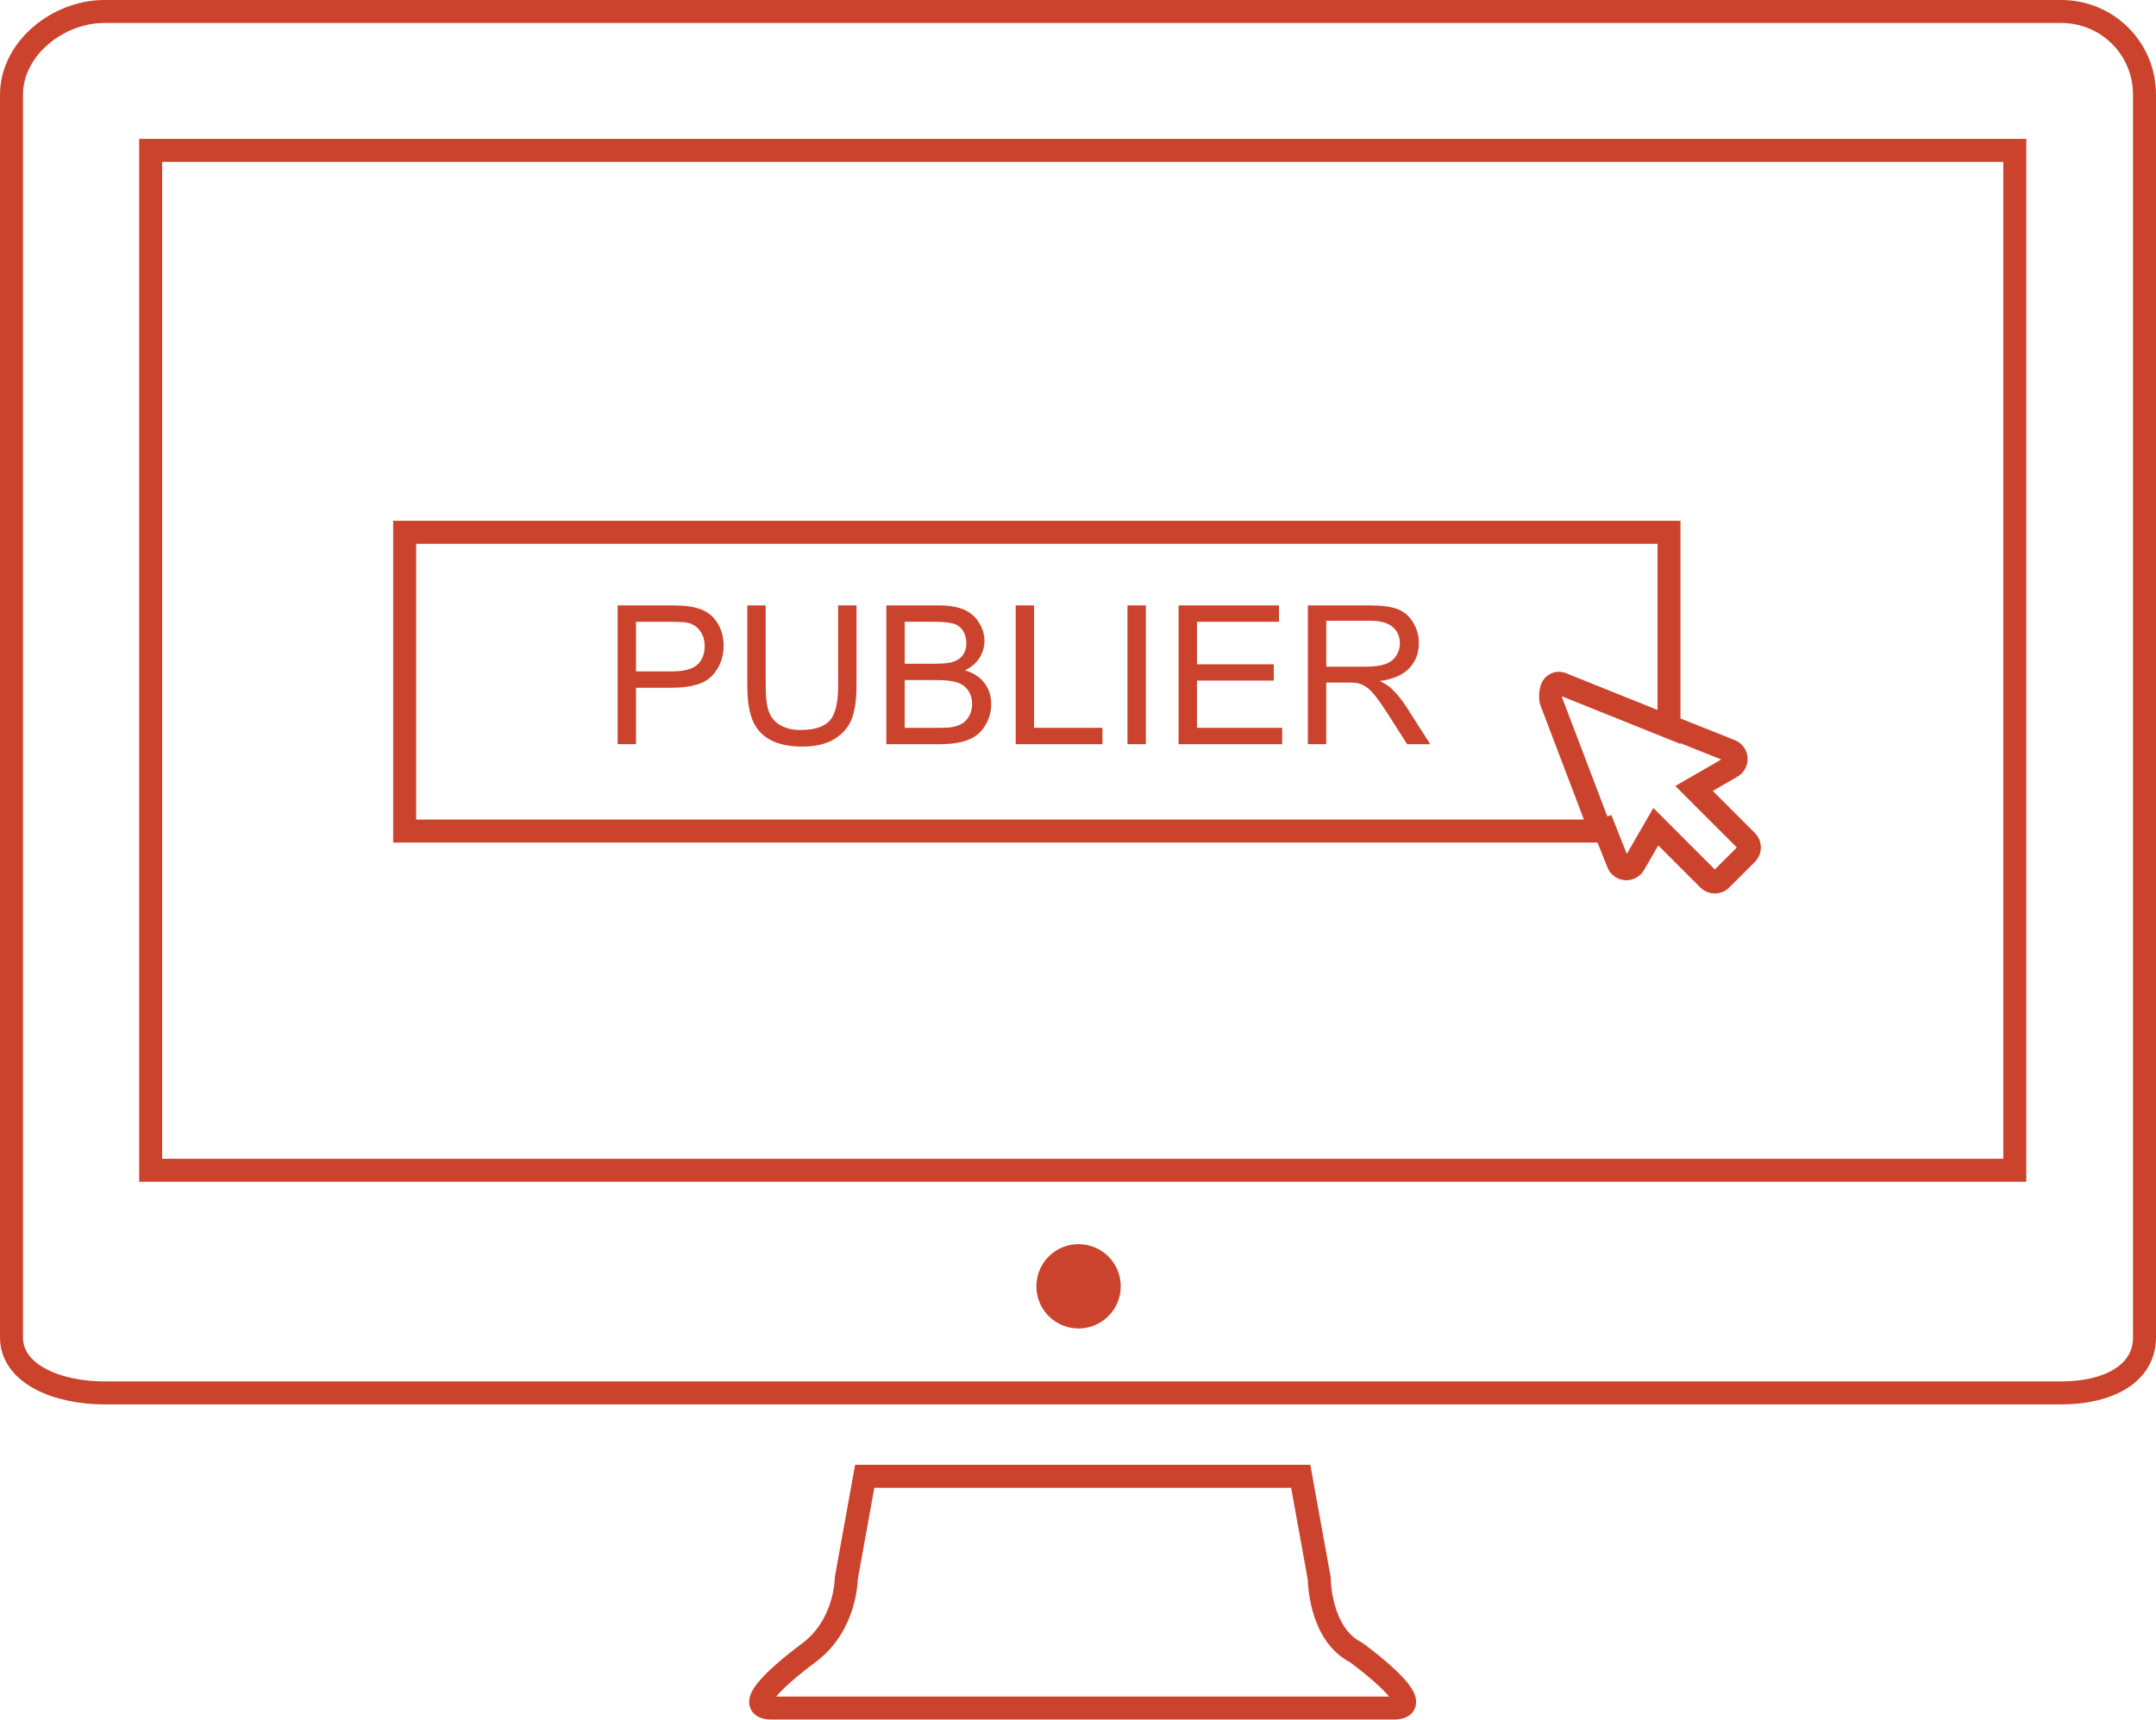
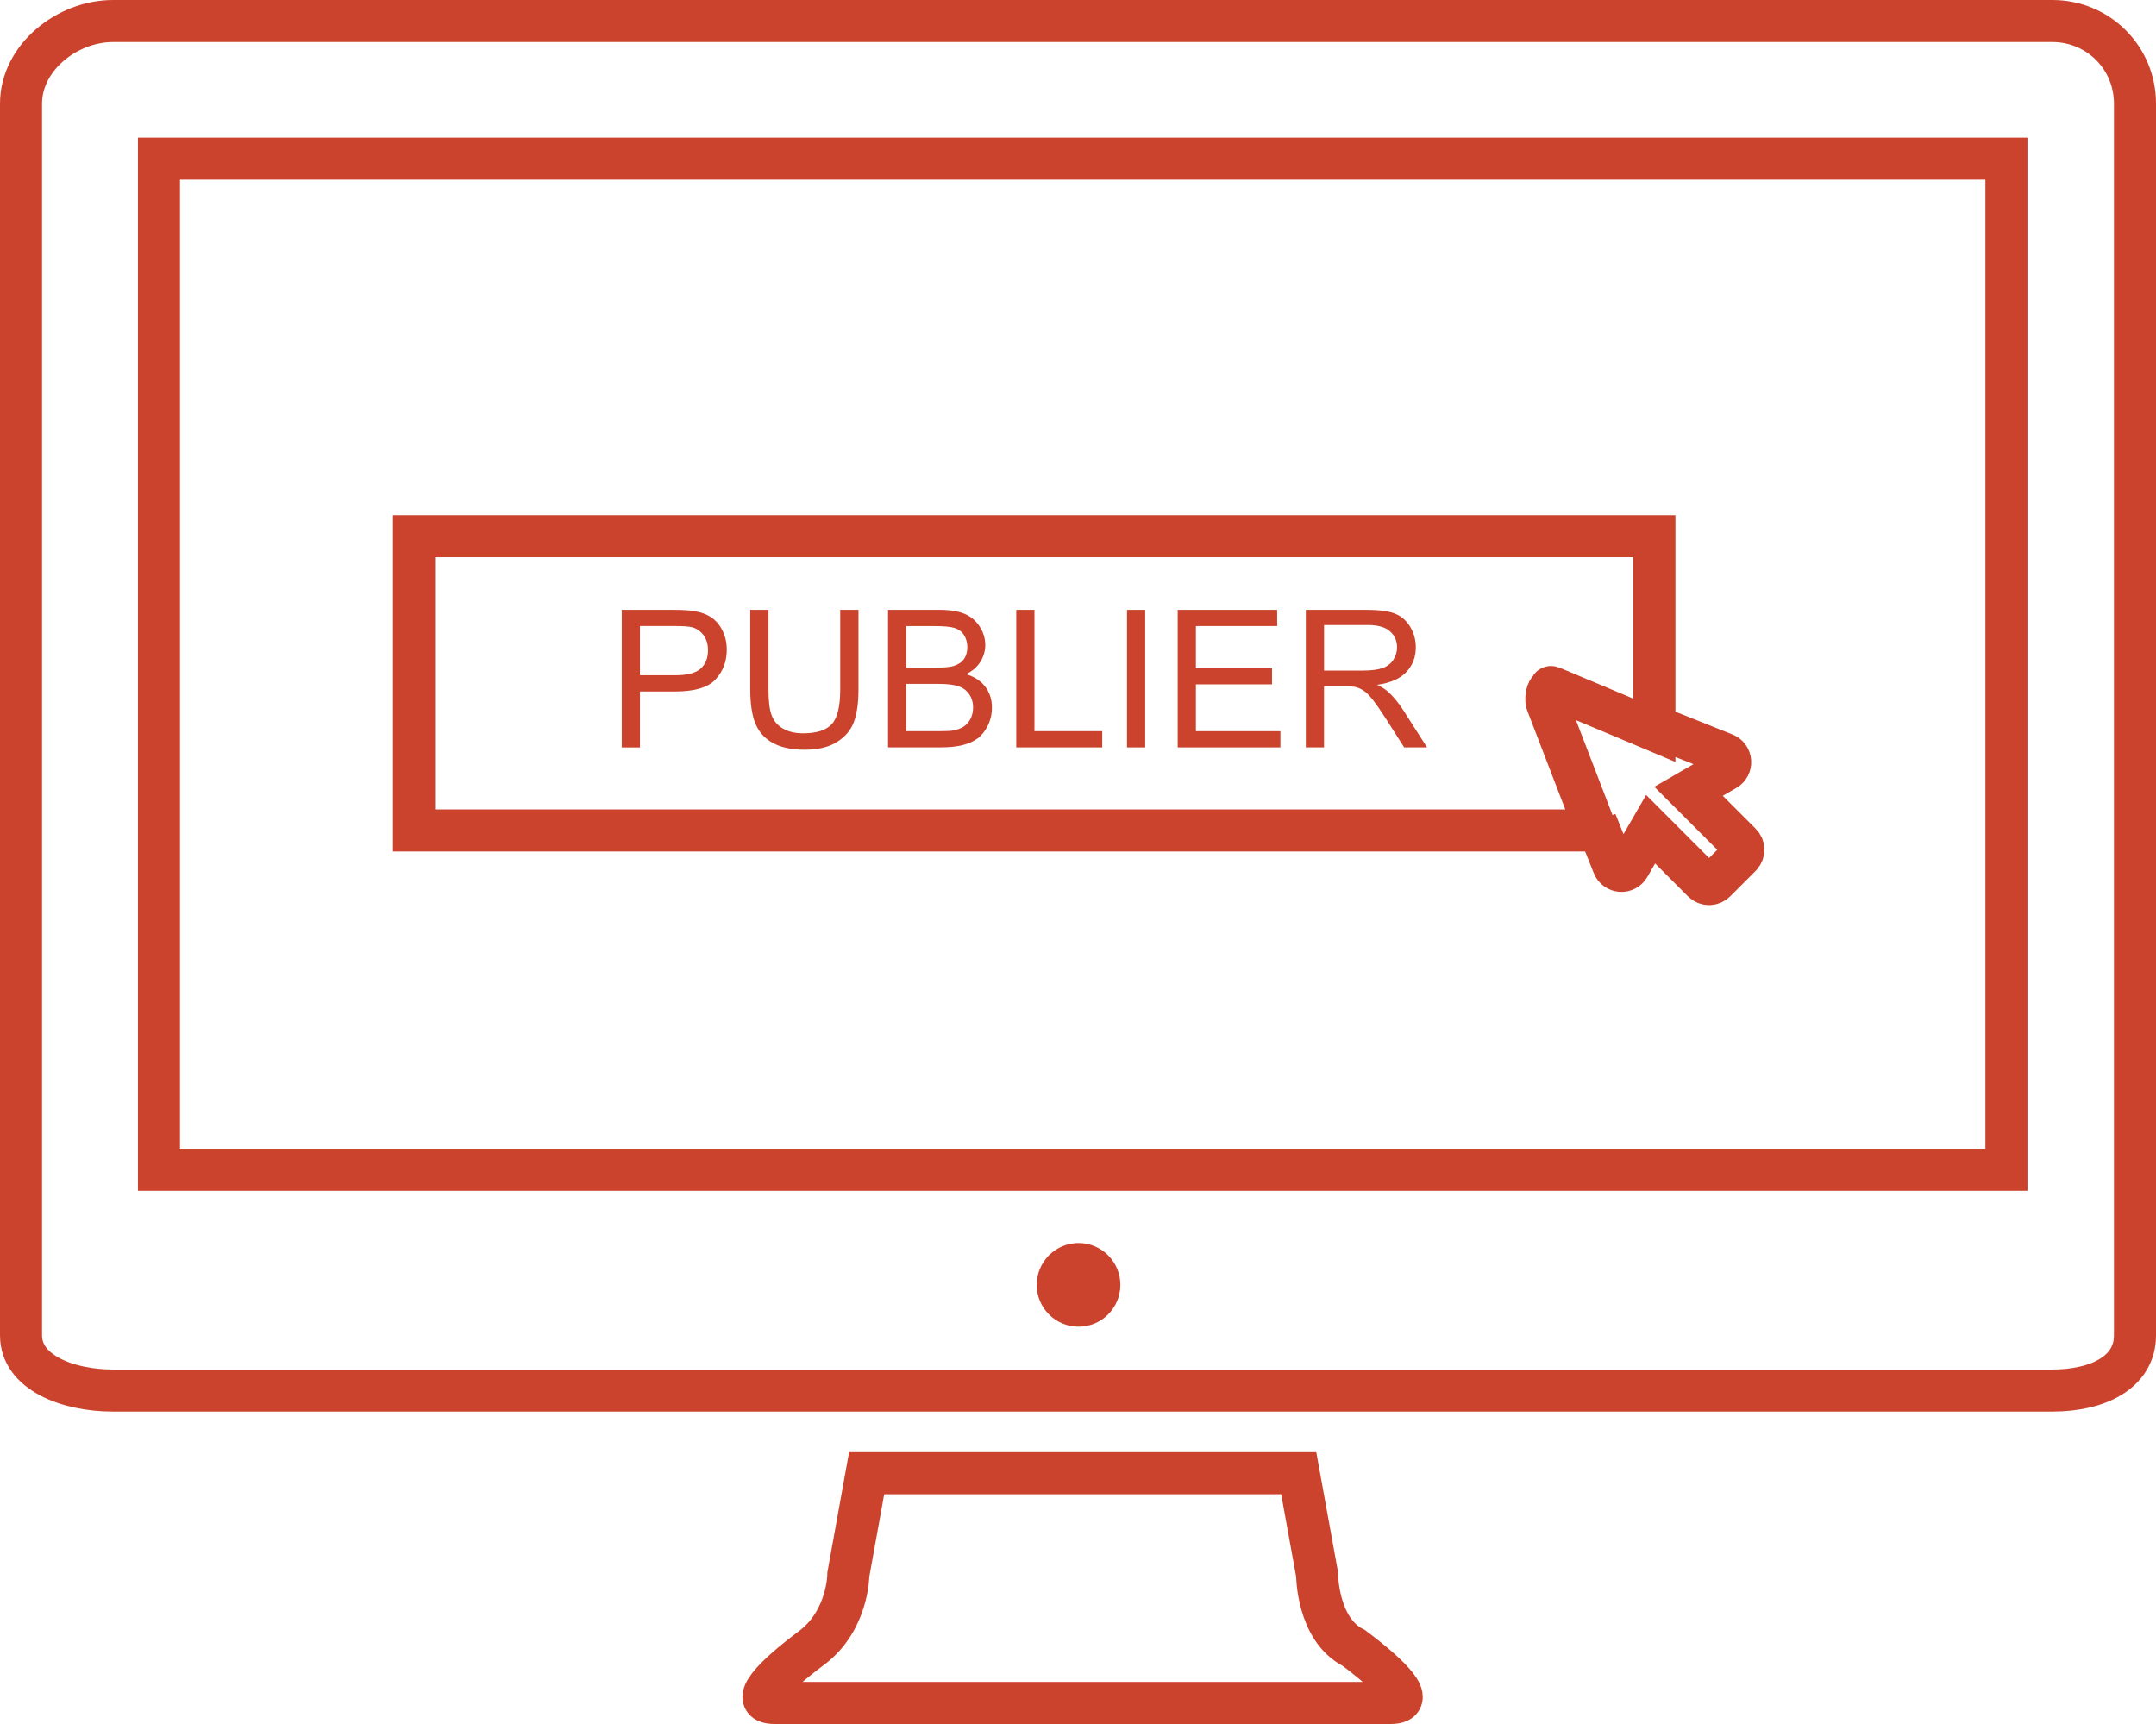
- <svg xmlns="http://www.w3.org/2000/svg" version="1.1" x="0px" y="0px" width="187.575px" height="149.646px" viewBox="0 0 187.575 149.646" enable-background="new 0 0 187.575 149.646" xml:space="preserve">
+ <svg xmlns="http://www.w3.org/2000/svg" version="1.1" x="0px" y="0px" width="102.552px" height="82px" viewBox="0 0 102.552 82" enable-background="new 0 0 102.552 82" xml:space="preserve">
  <g id="Calque_1_-_copie">
    <g id="Nouveau_symbole_1_">
	</g>
    <g id="Nouveau_symbole">
	</g>
    <g>
      <g>
-         <path fill="#CB432D" d="M53.736,64.765V52.686h4.557c0.801,0,1.414,0.038,1.837,0.115c0.593,0.099,1.091,0.287,1.491,0.564     c0.401,0.277,0.725,0.666,0.969,1.166s0.366,1.049,0.366,1.647c0,1.027-0.327,1.896-0.98,2.608     c-0.653,0.711-1.835,1.066-3.543,1.066h-3.099v4.911H53.736z M55.334,58.429h3.123c1.033,0,1.766-0.192,2.2-0.577     s0.651-0.926,0.651-1.623c0-0.506-0.128-0.938-0.383-1.298c-0.256-0.359-0.593-0.598-1.01-0.713     c-0.27-0.071-0.767-0.107-1.492-0.107h-3.09V58.429z" />
-         <path fill="#CB432D" d="M72.918,52.686h1.599v6.979c0,1.214-0.138,2.179-0.412,2.893s-0.771,1.295-1.487,1.742     c-0.717,0.448-1.658,0.672-2.822,0.672c-1.131,0-2.057-0.195-2.777-0.585c-0.719-0.39-1.232-0.954-1.54-1.693     c-0.308-0.738-0.462-1.748-0.462-3.028v-6.979h1.6v6.971c0,1.049,0.097,1.822,0.292,2.319c0.194,0.497,0.53,0.88,1.005,1.149     s1.057,0.403,1.742,0.403c1.176,0,2.014-0.266,2.514-0.799s0.75-1.558,0.75-3.073V52.686z" />
-         <path fill="#CB432D" d="M77.111,64.765V52.686h4.532c0.923,0,1.663,0.122,2.221,0.366c0.558,0.245,0.994,0.621,1.31,1.129     c0.316,0.508,0.475,1.04,0.475,1.595c0,0.517-0.141,1.002-0.42,1.458c-0.281,0.456-0.703,0.824-1.27,1.104     c0.73,0.214,1.293,0.579,1.686,1.096s0.589,1.126,0.589,1.829c0,0.565-0.12,1.092-0.358,1.578     c-0.239,0.486-0.535,0.861-0.886,1.125c-0.352,0.264-0.792,0.463-1.323,0.597c-0.529,0.135-1.18,0.202-1.948,0.202H77.111z      M78.711,57.761h2.611c0.709,0,1.217-0.047,1.524-0.14c0.407-0.121,0.713-0.321,0.919-0.602s0.309-0.632,0.309-1.055     c0-0.401-0.096-0.754-0.288-1.059c-0.192-0.306-0.467-0.514-0.824-0.627c-0.356-0.112-0.97-0.169-1.837-0.169h-2.414V57.761z      M78.711,63.339h3.007c0.517,0,0.879-0.019,1.088-0.058c0.368-0.065,0.676-0.176,0.923-0.329c0.247-0.154,0.45-0.378,0.609-0.672     c0.16-0.294,0.239-0.633,0.239-1.018c0-0.45-0.115-0.842-0.347-1.174c-0.23-0.333-0.551-0.566-0.959-0.7     c-0.41-0.135-0.999-0.202-1.768-0.202h-2.793V63.339z" />
-         <path fill="#CB432D" d="M88.367,64.765V52.686h1.599v10.653h5.949v1.426H88.367z" />
-         <path fill="#CB432D" d="M98.09,64.765V52.686h1.599v12.079H98.09z" />
-         <path fill="#CB432D" d="M102.539,64.765V52.686h8.734v1.425h-7.136v3.7h6.683v1.417h-6.683v4.111h7.416v1.426H102.539z" />
-         <path fill="#CB432D" d="M113.787,64.765V52.686h5.355c1.076,0,1.895,0.108,2.455,0.325s1.008,0.601,1.344,1.149     c0.334,0.55,0.502,1.156,0.502,1.821c0,0.856-0.277,1.579-0.832,2.167s-1.412,0.961-2.57,1.12     c0.422,0.203,0.744,0.404,0.963,0.602c0.467,0.429,0.91,0.964,1.327,1.606l2.101,3.288h-2.01l-1.599-2.513     c-0.467-0.726-0.852-1.28-1.153-1.665c-0.303-0.384-0.572-0.653-0.813-0.808c-0.238-0.153-0.481-0.261-0.729-0.321     c-0.182-0.038-0.479-0.058-0.891-0.058h-1.854v5.364H113.787z M115.385,58.017h3.436c0.73,0,1.303-0.076,1.715-0.227     c0.412-0.151,0.725-0.393,0.939-0.726c0.214-0.332,0.32-0.693,0.32-1.083c0-0.571-0.207-1.041-0.621-1.409     c-0.415-0.368-1.07-0.552-1.965-0.552h-3.824V58.017z" />
+         <path fill="#CB432D" d="M29.574,35.55v-6.545h2.47c0.434,0,0.766,0.021,0.995,0.063c0.321,0.054,0.591,0.155,0.808,0.306     c0.218,0.15,0.393,0.361,0.525,0.632c0.132,0.271,0.198,0.568,0.198,0.894c0,0.557-0.178,1.027-0.531,1.412     c-0.354,0.386-0.994,0.578-1.92,0.578H30.44v2.661H29.574z M30.44,32.117h1.692c0.56,0,0.956-0.104,1.191-0.313     c0.236-0.209,0.354-0.502,0.354-0.88c0-0.274-0.069-0.509-0.207-0.703c-0.139-0.194-0.322-0.324-0.548-0.386     c-0.146-0.039-0.415-0.059-0.809-0.059H30.44V32.117z" />
+         <path fill="#CB432D" d="M39.968,29.005h0.866v3.781c0,0.658-0.074,1.181-0.223,1.567c-0.149,0.387-0.418,0.701-0.807,0.944     c-0.388,0.243-0.898,0.364-1.529,0.364c-0.612,0-1.114-0.106-1.504-0.317s-0.668-0.517-0.835-0.917s-0.25-0.947-0.25-1.642     v-3.781h0.866v3.777c0,0.568,0.053,0.987,0.158,1.257s0.287,0.477,0.545,0.623c0.257,0.146,0.572,0.218,0.943,0.218     c0.638,0,1.092-0.144,1.362-0.433s0.406-0.844,0.406-1.665V29.005z" />
+         <path fill="#CB432D" d="M42.24,35.55v-6.545h2.455c0.5,0,0.901,0.066,1.204,0.198c0.302,0.133,0.538,0.337,0.709,0.612     c0.172,0.274,0.257,0.563,0.257,0.864c0,0.279-0.076,0.543-0.227,0.789c-0.152,0.248-0.381,0.447-0.688,0.6     c0.396,0.115,0.7,0.313,0.913,0.593c0.213,0.28,0.319,0.61,0.319,0.991c0,0.307-0.065,0.592-0.194,0.855s-0.29,0.467-0.479,0.609     c-0.19,0.143-0.43,0.251-0.717,0.323c-0.287,0.073-0.64,0.109-1.056,0.109H42.24z M43.106,31.755h1.415     c0.385,0,0.659-0.025,0.826-0.075c0.221-0.066,0.387-0.174,0.498-0.326s0.167-0.343,0.167-0.571c0-0.218-0.052-0.409-0.156-0.574     s-0.253-0.278-0.446-0.339c-0.193-0.062-0.525-0.092-0.995-0.092h-1.309V31.755z M43.106,34.777h1.63     c0.279,0,0.476-0.01,0.589-0.031c0.2-0.035,0.366-0.096,0.5-0.178c0.134-0.084,0.244-0.205,0.33-0.364     c0.087-0.159,0.13-0.343,0.13-0.552c0-0.244-0.063-0.456-0.188-0.636c-0.125-0.181-0.299-0.308-0.52-0.38     c-0.223-0.072-0.541-0.109-0.958-0.109h-1.514V34.777z" />
+         <path fill="#CB432D" d="M48.339,35.55v-6.545h0.866v5.772h3.224v0.772H48.339z" />
+         <path fill="#CB432D" d="M53.607,35.55v-6.545h0.865v6.545H53.607z" />
+         <path fill="#CB432D" d="M56.018,35.55v-6.545h4.732v0.772h-3.866v2.005h3.621v0.768h-3.621v2.228h4.019v0.772H56.018z" />
+         <path fill="#CB432D" d="M62.112,35.55v-6.545h2.901c0.584,0,1.027,0.06,1.33,0.177c0.305,0.117,0.547,0.325,0.729,0.623     c0.182,0.297,0.272,0.626,0.272,0.986c0,0.464-0.15,0.855-0.451,1.174s-0.765,0.521-1.393,0.607     c0.229,0.109,0.403,0.219,0.521,0.326c0.253,0.232,0.493,0.521,0.72,0.87l1.138,1.781h-1.089l-0.866-1.361     c-0.253-0.394-0.462-0.693-0.625-0.902c-0.164-0.208-0.31-0.354-0.44-0.438c-0.129-0.083-0.261-0.142-0.395-0.174     c-0.099-0.021-0.26-0.031-0.482-0.031h-1.004v2.906H62.112z M62.979,31.894h1.861c0.396,0,0.705-0.041,0.929-0.122     c0.224-0.082,0.393-0.213,0.509-0.394s0.174-0.376,0.174-0.587c0-0.31-0.112-0.564-0.336-0.764     c-0.226-0.199-0.58-0.299-1.065-0.299h-2.071V31.894z" />
      </g>
      <g>
-         <path fill="none" stroke="#CB432D" stroke-width="2" stroke-miterlimit="10" d="M135.13,59.687     c0.218-0.217,0.469-0.284,0.756-0.169l9.319,3.747V46.323h-110v26h104.049l-4.295-11.287     C134.845,60.751,134.912,59.905,135.13,59.687z" />
-         <path fill="none" stroke="#CB432D" stroke-width="2" stroke-miterlimit="10" d="M139.254,71.289l1.527,3.83     c0.109,0.275,0.366,0.463,0.66,0.484c0.295,0.021,0.576-0.129,0.725-0.384l1.891-3.275l4.588,4.591     c0.145,0.145,0.341,0.226,0.547,0.226c0.203,0,0.4-0.081,0.545-0.226l2.238-2.239c0.302-0.303,0.302-0.79,0-1.091l-4.589-4.589     l3.274-1.891c0.254-0.149,0.404-0.429,0.383-0.724c-0.021-0.297-0.209-0.553-0.483-0.661l-5.204-2.076" />
+         <path fill="none" stroke="#CB432D" stroke-width="2" stroke-miterlimit="10" d="M73.677,32.799     c0.118-0.118,0.032-0.154,0.188-0.092l4.828,2.03V25.5h-59v14h56.218l-2.327-6.043C73.521,33.303,73.559,32.917,73.677,32.799z" />
+         <path fill="none" stroke="#CB432D" stroke-width="2" stroke-miterlimit="10" d="M75.911,39.085l0.827,2.075     c0.06,0.149,0.199,0.251,0.358,0.263c0.159,0.011,0.312-0.069,0.393-0.208l1.024-1.774l2.485,2.487     c0.079,0.078,0.185,0.122,0.297,0.122c0.109,0,0.217-0.044,0.295-0.122l1.213-1.213c0.163-0.164,0.163-0.429,0-0.592     l-2.486-2.486l1.774-1.024c0.137-0.081,0.219-0.232,0.207-0.392c-0.012-0.161-0.113-0.3-0.262-0.358l-2.82-1.125" />
      </g>
-       <path fill-rule="evenodd" clip-rule="evenodd" fill="none" stroke="#CB432D" stroke-width="2" stroke-miterlimit="10" d="    M179.32,1H9.075C5.034,1,1,4.217,1,8.253v108.13c0,3.221,4.034,4.837,8.075,4.837H179.32c4.031,0,7.255-1.616,7.255-4.837V8.253    C186.575,4.217,183.352,1,179.32,1L179.32,1z" />
-       <polygon fill-rule="evenodd" clip-rule="evenodd" fill="none" stroke="#CB432D" stroke-width="2" stroke-miterlimit="10" points="    175.29,101.844 175.29,101.844 13.109,101.844 13.109,13.085 175.29,13.085   " />
-       <path fill-rule="evenodd" clip-rule="evenodd" fill="none" stroke="#CB432D" stroke-width="2" stroke-miterlimit="10" d="    M67.157,148.646c-2.415,0,0-2.414,3.24-4.831c3.228-2.423,3.228-6.445,3.228-6.445l1.606-8.894h37.933l1.612,8.894    c0,0,0,4.84,3.222,6.445l0,0c3.227,2.417,5.646,4.831,3.227,4.831H67.157z" />
-       <path fill-rule="evenodd" clip-rule="evenodd" fill="#CB432D" d="M97.506,111.945c0,2.025-1.643,3.667-3.671,3.667    s-3.669-1.642-3.669-3.667c0-2.028,1.641-3.672,3.669-3.672S97.506,109.917,97.506,111.945z" />
+       <path fill-rule="evenodd" clip-rule="evenodd" fill="none" stroke="#CB432D" stroke-width="2" stroke-miterlimit="10" d="M97.62,1    H5.376C3.187,1,1,2.743,1,4.93v58.589c0,1.745,2.187,2.621,4.376,2.621H97.62c2.185,0,3.932-0.876,3.932-2.621V4.93    C101.552,2.743,99.805,1,97.62,1L97.62,1z" />
+       <polygon fill-rule="evenodd" clip-rule="evenodd" fill="none" stroke="#CB432D" stroke-width="2" stroke-miterlimit="10" points="    95.437,55.641 95.437,55.641 7.562,55.641 7.562,7.548 95.437,7.548   " />
+       <path fill-rule="evenodd" clip-rule="evenodd" fill="none" stroke="#CB432D" stroke-width="2" stroke-miterlimit="10" d="    M36.847,81c-1.309,0,0-1.308,1.756-2.617c1.749-1.313,1.749-3.492,1.749-3.492l0.87-4.819h20.553l0.874,4.819    c0,0,0,2.622,1.745,3.492l0,0c1.749,1.31,3.06,2.617,1.749,2.617H36.847z" />
+       <circle fill-rule="evenodd" clip-rule="evenodd" fill="#CB432D" cx="51.302" cy="61.114" r="1.989" />
    </g>
  </g>
  <g id="Calque_9" display="none">
</g>
  <g id="Calque_1" display="none">
    <g display="inline">
      <g>
        <g>
-           <rect x="66.03" y="28.263" fill="none" width="211.683" height="116.584" />
-           <text transform="matrix(1 0 0 1 113.4541 39.6631)">
+           <rect x="23.519" y="-5.561" fill="none" width="211.683" height="116.584" />
+           <text transform="matrix(1 0 0 1 70.9424 5.8398)">
            <tspan x="0" y="0" fill="#222223" font-family="'OpenSans'" font-size="15">Laisser la place </tspan>
            <tspan x="-25.404" y="23" fill="#222223" font-family="'OpenSans'" font-size="15">àl’utilisateur avec une </tspan>
            <tspan x="-22.688" y="46" fill="#222223" font-family="'OpenSans'" font-size="15">interface minimaliste</tspan>
          </text>
-         </g>
-         <g>
-           <rect x="66.646" y="-11.651" fill="none" width="211.672" height="20.998" />
-           <text transform="matrix(1 0 0 1 76.2393 1.0986)" fill="#CB432D" font-family="'Roboto-Bold'" font-size="17" letter-spacing="1">Intégration du player</text>
        </g>
      </g>
    </g>
  </g>
  <g id="home_bleu" display="none">
    <g id="Nouveau_symbole_1_1_" display="inline">
	</g>
  </g>
  <g id="home_rouge">
    <g id="Nouveau_symbole_1">
	</g>
  </g>
  <g id="home_classique" display="none">
    <g id="Nouveau_symbole_2" display="inline">
	</g>
  </g>
  <g id="home3" display="none">
</g>
</svg>
